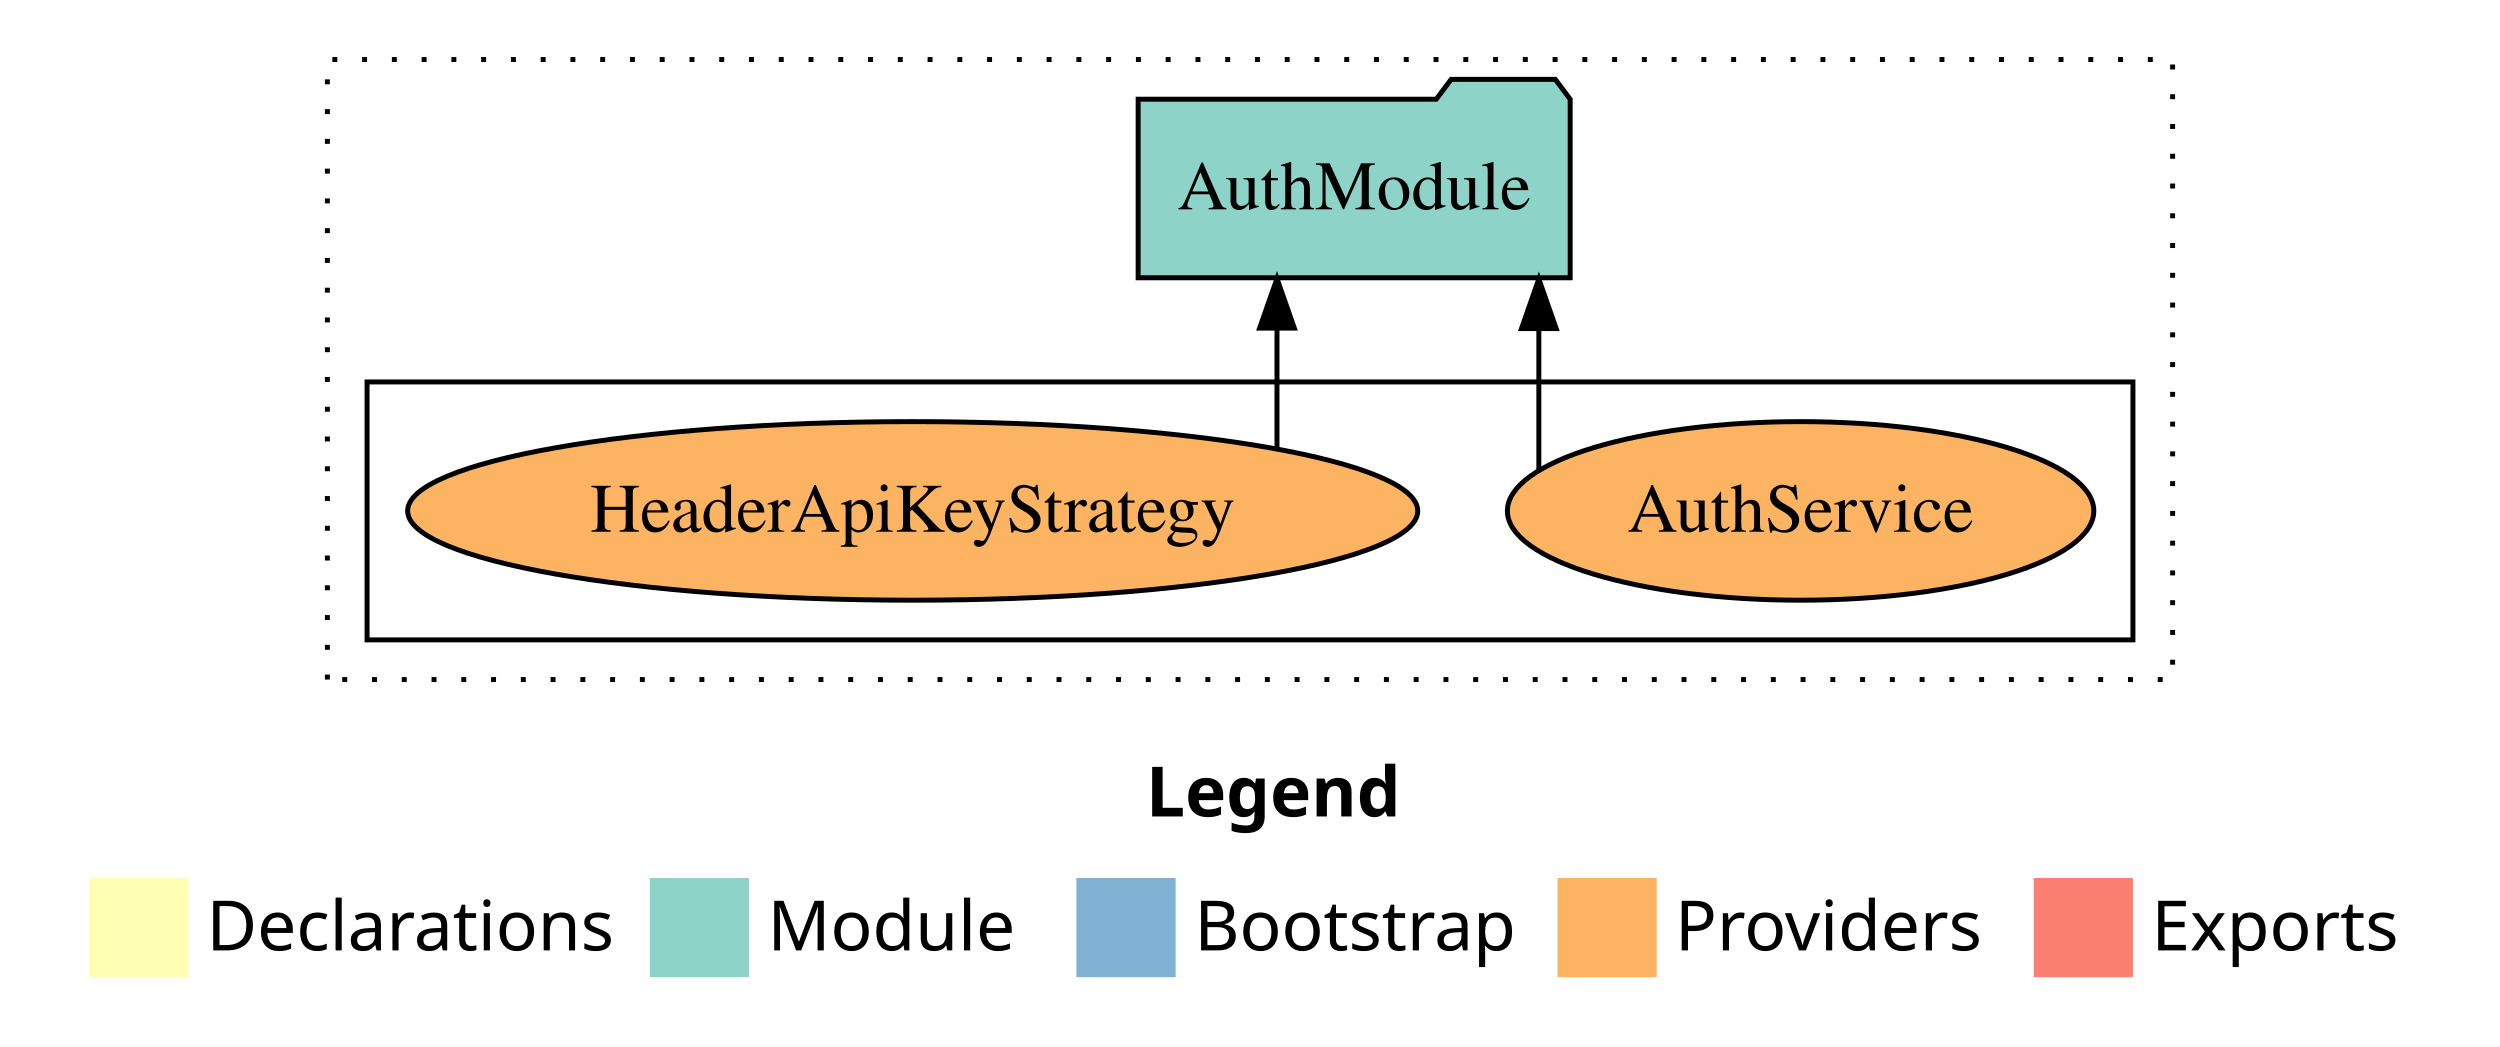
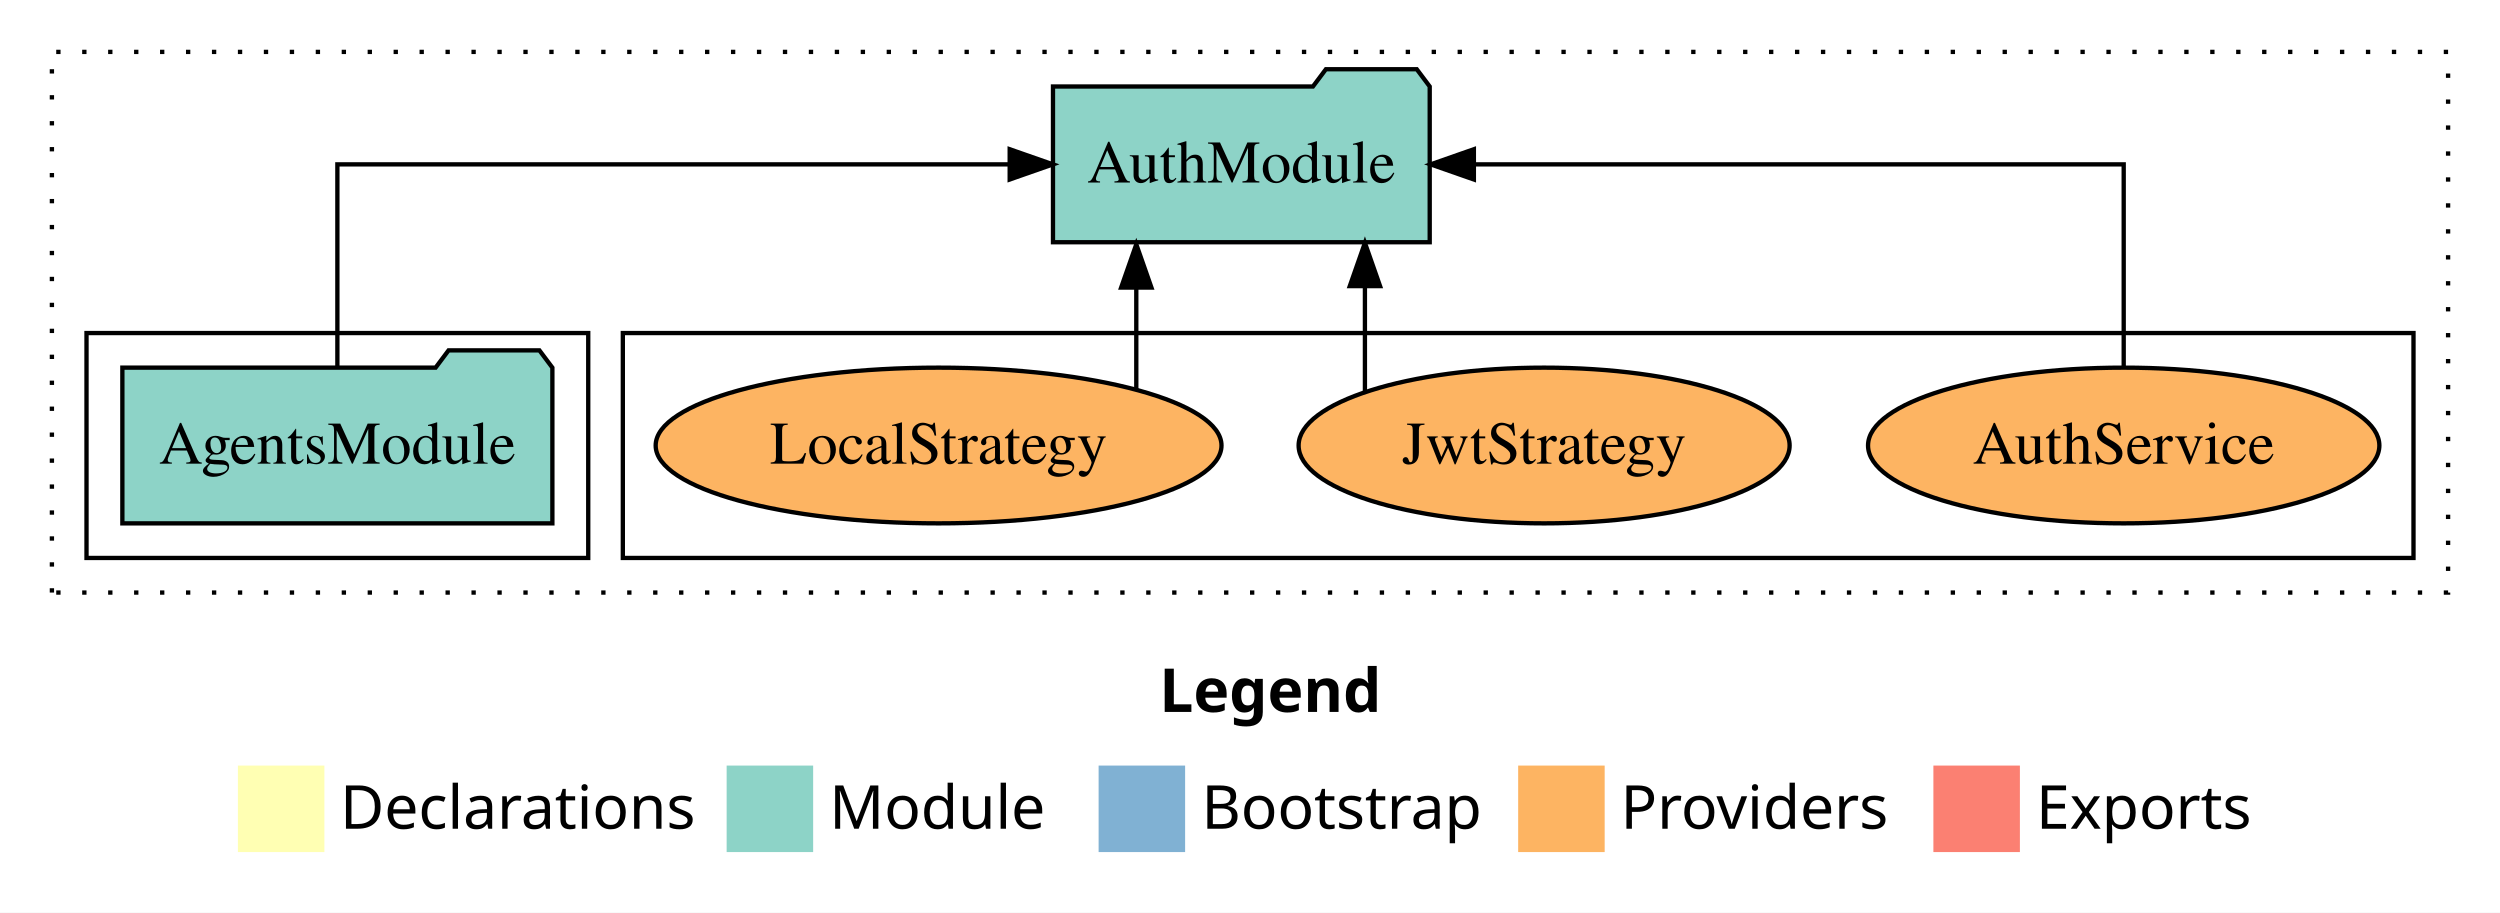
- <svg xmlns="http://www.w3.org/2000/svg" width="504pt" height="211pt" viewBox="0.00 0.00 504.00 211.00">
+ <svg xmlns="http://www.w3.org/2000/svg" width="578pt" height="211pt" viewBox="0.00 0.00 578.00 211.00">
  <g id="graph0" class="graph" transform="scale(1 1) rotate(0) translate(4 207)">
-     <polygon fill="white" stroke="transparent" points="-4,4 -4,-207 500,-207 500,4 -4,4" />
-     <text text-anchor="start" x="227.01" y="-42.4" font-family="Times-12" font-weight="bold" font-size="14.00">Legend</text>
-     <polygon fill="#ffffb3" stroke="transparent" points="14,-10 14,-30 34,-30 34,-10 14,-10" />
-     <text text-anchor="start" x="37.63" y="-15.4" font-family="Times-12" font-size="14.00">  Declarations</text>
-     <polygon fill="#8dd3c7" stroke="transparent" points="127,-10 127,-30 147,-30 147,-10 127,-10" />
-     <text text-anchor="start" x="150.73" y="-15.4" font-family="Times-12" font-size="14.00">  Module</text>
-     <polygon fill="#80b1d3" stroke="transparent" points="213,-10 213,-30 233,-30 233,-10 213,-10" />
-     <text text-anchor="start" x="236.78" y="-15.4" font-family="Times-12" font-size="14.00">  Bootstrap</text>
-     <polygon fill="#fdb462" stroke="transparent" points="310,-10 310,-30 330,-30 330,-10 310,-10" />
-     <text text-anchor="start" x="333.67" y="-15.4" font-family="Times-12" font-size="14.00">  Providers</text>
-     <polygon fill="#fb8072" stroke="transparent" points="406,-10 406,-30 426,-30 426,-10 406,-10" />
-     <text text-anchor="start" x="429.73" y="-15.4" font-family="Times-12" font-size="14.00">  Exports</text>
+     <polygon fill="white" stroke="transparent" points="-4,4 -4,-207 574,-207 574,4 -4,4" />
+     <text text-anchor="start" x="264.01" y="-42.4" font-family="Times-12" font-weight="bold" font-size="14.00">Legend</text>
+     <polygon fill="#ffffb3" stroke="transparent" points="51,-10 51,-30 71,-30 71,-10 51,-10" />
+     <text text-anchor="start" x="74.63" y="-15.4" font-family="Times-12" font-size="14.00">  Declarations</text>
+     <polygon fill="#8dd3c7" stroke="transparent" points="164,-10 164,-30 184,-30 184,-10 164,-10" />
+     <text text-anchor="start" x="187.73" y="-15.4" font-family="Times-12" font-size="14.00">  Module</text>
+     <polygon fill="#80b1d3" stroke="transparent" points="250,-10 250,-30 270,-30 270,-10 250,-10" />
+     <text text-anchor="start" x="273.78" y="-15.4" font-family="Times-12" font-size="14.00">  Bootstrap</text>
+     <polygon fill="#fdb462" stroke="transparent" points="347,-10 347,-30 367,-30 367,-10 347,-10" />
+     <text text-anchor="start" x="370.67" y="-15.4" font-family="Times-12" font-size="14.00">  Providers</text>
+     <polygon fill="#fb8072" stroke="transparent" points="443,-10 443,-30 463,-30 463,-10 443,-10" />
+     <text text-anchor="start" x="466.73" y="-15.4" font-family="Times-12" font-size="14.00">  Exports</text>
    <g id="clust1" class="cluster">
-       <polygon fill="none" stroke="black" stroke-dasharray="1,5" points="62,-70 62,-195 434,-195 434,-70 62,-70" />
+       <polygon fill="none" stroke="black" stroke-dasharray="1,5" points="8,-70 8,-195 562,-195 562,-70 8,-70" />
    </g>
    <g id="clust6" class="cluster">
-       <polygon fill="none" stroke="black" points="70,-78 70,-130 426,-130 426,-78 70,-78" />
+       <polygon fill="none" stroke="black" points="140,-78 140,-130 554,-130 554,-78 140,-78" />
+     </g>
+     <g id="clust3" class="cluster">
+       <polygon fill="none" stroke="black" points="16,-78 16,-130 132,-130 132,-78 16,-78" />
    </g>
    <g id="node1" class="node">
-       <ellipse fill="#fdb462" stroke="black" cx="359" cy="-104" rx="59.11" ry="18" />
-       <text text-anchor="middle" x="359" y="-99.8" font-family="Times,serif" font-size="14.00">AuthService</text>
+       <polygon fill="#8dd3c7" stroke="black" points="123.71,-122 120.71,-126 99.71,-126 96.71,-122 24.29,-122 24.29,-86 123.71,-86 123.71,-122" />
+       <text text-anchor="middle" x="74" y="-99.8" font-family="Times,serif" font-size="14.00">AgentsModule</text>
+     </g>
+     <g id="node2" class="node">
+       <polygon fill="#8dd3c7" stroke="black" points="326.55,-187 323.55,-191 302.55,-191 299.55,-187 239.45,-187 239.45,-151 326.55,-151 326.55,-187" />
+       <text text-anchor="middle" x="283" y="-164.8" font-family="Times,serif" font-size="14.00">AuthModule</text>
+     </g>
+     <g id="edge1" class="edge">
+       <path fill="none" stroke="black" d="M74,-122.11C74,-141.34 74,-169 74,-169 74,-169 229.44,-169 229.44,-169" />
+       <polygon fill="black" stroke="black" points="229.44,-172.5 239.44,-169 229.44,-165.5 229.44,-172.5" />
    </g>
    <g id="node3" class="node">
-       <polygon fill="#8dd3c7" stroke="black" points="312.55,-187 309.55,-191 288.55,-191 285.55,-187 225.45,-187 225.45,-151 312.55,-151 312.55,-187" />
-       <text text-anchor="middle" x="269" y="-164.8" font-family="Times,serif" font-size="14.00">AuthModule</text>
-     </g>
-     <g id="edge1" class="edge">
-       <path fill="none" stroke="black" d="M306.23,-112.23C306.23,-112.23 306.23,-140.76 306.23,-140.76" />
-       <polygon fill="black" stroke="black" points="302.73,-140.76 306.23,-150.76 309.73,-140.76 302.73,-140.76" />
-     </g>
-     <g id="node2" class="node">
-       <ellipse fill="#fdb462" stroke="black" cx="180" cy="-104" rx="101.82" ry="18" />
-       <text text-anchor="middle" x="180" y="-99.8" font-family="Times,serif" font-size="14.00">HeaderApiKeyStrategy</text>
+       <ellipse fill="#fdb462" stroke="black" cx="487" cy="-104" rx="59.11" ry="18" />
+       <text text-anchor="middle" x="487" y="-99.8" font-family="Times,serif" font-size="14.00">AuthService</text>
    </g>
    <g id="edge2" class="edge">
-       <path fill="none" stroke="black" d="M253.44,-116.53C253.44,-116.53 253.44,-140.85 253.44,-140.85" />
-       <polygon fill="black" stroke="black" points="249.94,-140.85 253.44,-150.85 256.94,-140.85 249.94,-140.85" />
+       <path fill="none" stroke="black" d="M487,-122.11C487,-141.34 487,-169 487,-169 487,-169 336.76,-169 336.76,-169" />
+       <polygon fill="black" stroke="black" points="336.76,-165.5 326.76,-169 336.76,-172.5 336.76,-165.5" />
+     </g>
+     <g id="node4" class="node">
+       <ellipse fill="#fdb462" stroke="black" cx="353" cy="-104" rx="56.76" ry="18" />
+       <text text-anchor="middle" x="353" y="-99.8" font-family="Times,serif" font-size="14.00">JwtStrategy</text>
+     </g>
+     <g id="edge3" class="edge">
+       <path fill="none" stroke="black" d="M311.57,-116.53C311.57,-116.53 311.57,-140.85 311.57,-140.85" />
+       <polygon fill="black" stroke="black" points="308.07,-140.85 311.57,-150.85 315.07,-140.85 308.07,-140.85" />
+     </g>
+     <g id="node5" class="node">
+       <ellipse fill="#fdb462" stroke="black" cx="213" cy="-104" rx="65.41" ry="18" />
+       <text text-anchor="middle" x="213" y="-99.8" font-family="Times,serif" font-size="14.00">LocalStrategy</text>
+     </g>
+     <g id="edge4" class="edge">
+       <path fill="none" stroke="black" d="M258.71,-116.84C258.71,-116.84 258.71,-140.52 258.71,-140.52" />
+       <polygon fill="black" stroke="black" points="255.21,-140.52 258.71,-150.52 262.21,-140.52 255.21,-140.52" />
    </g>
  </g>
</svg>
